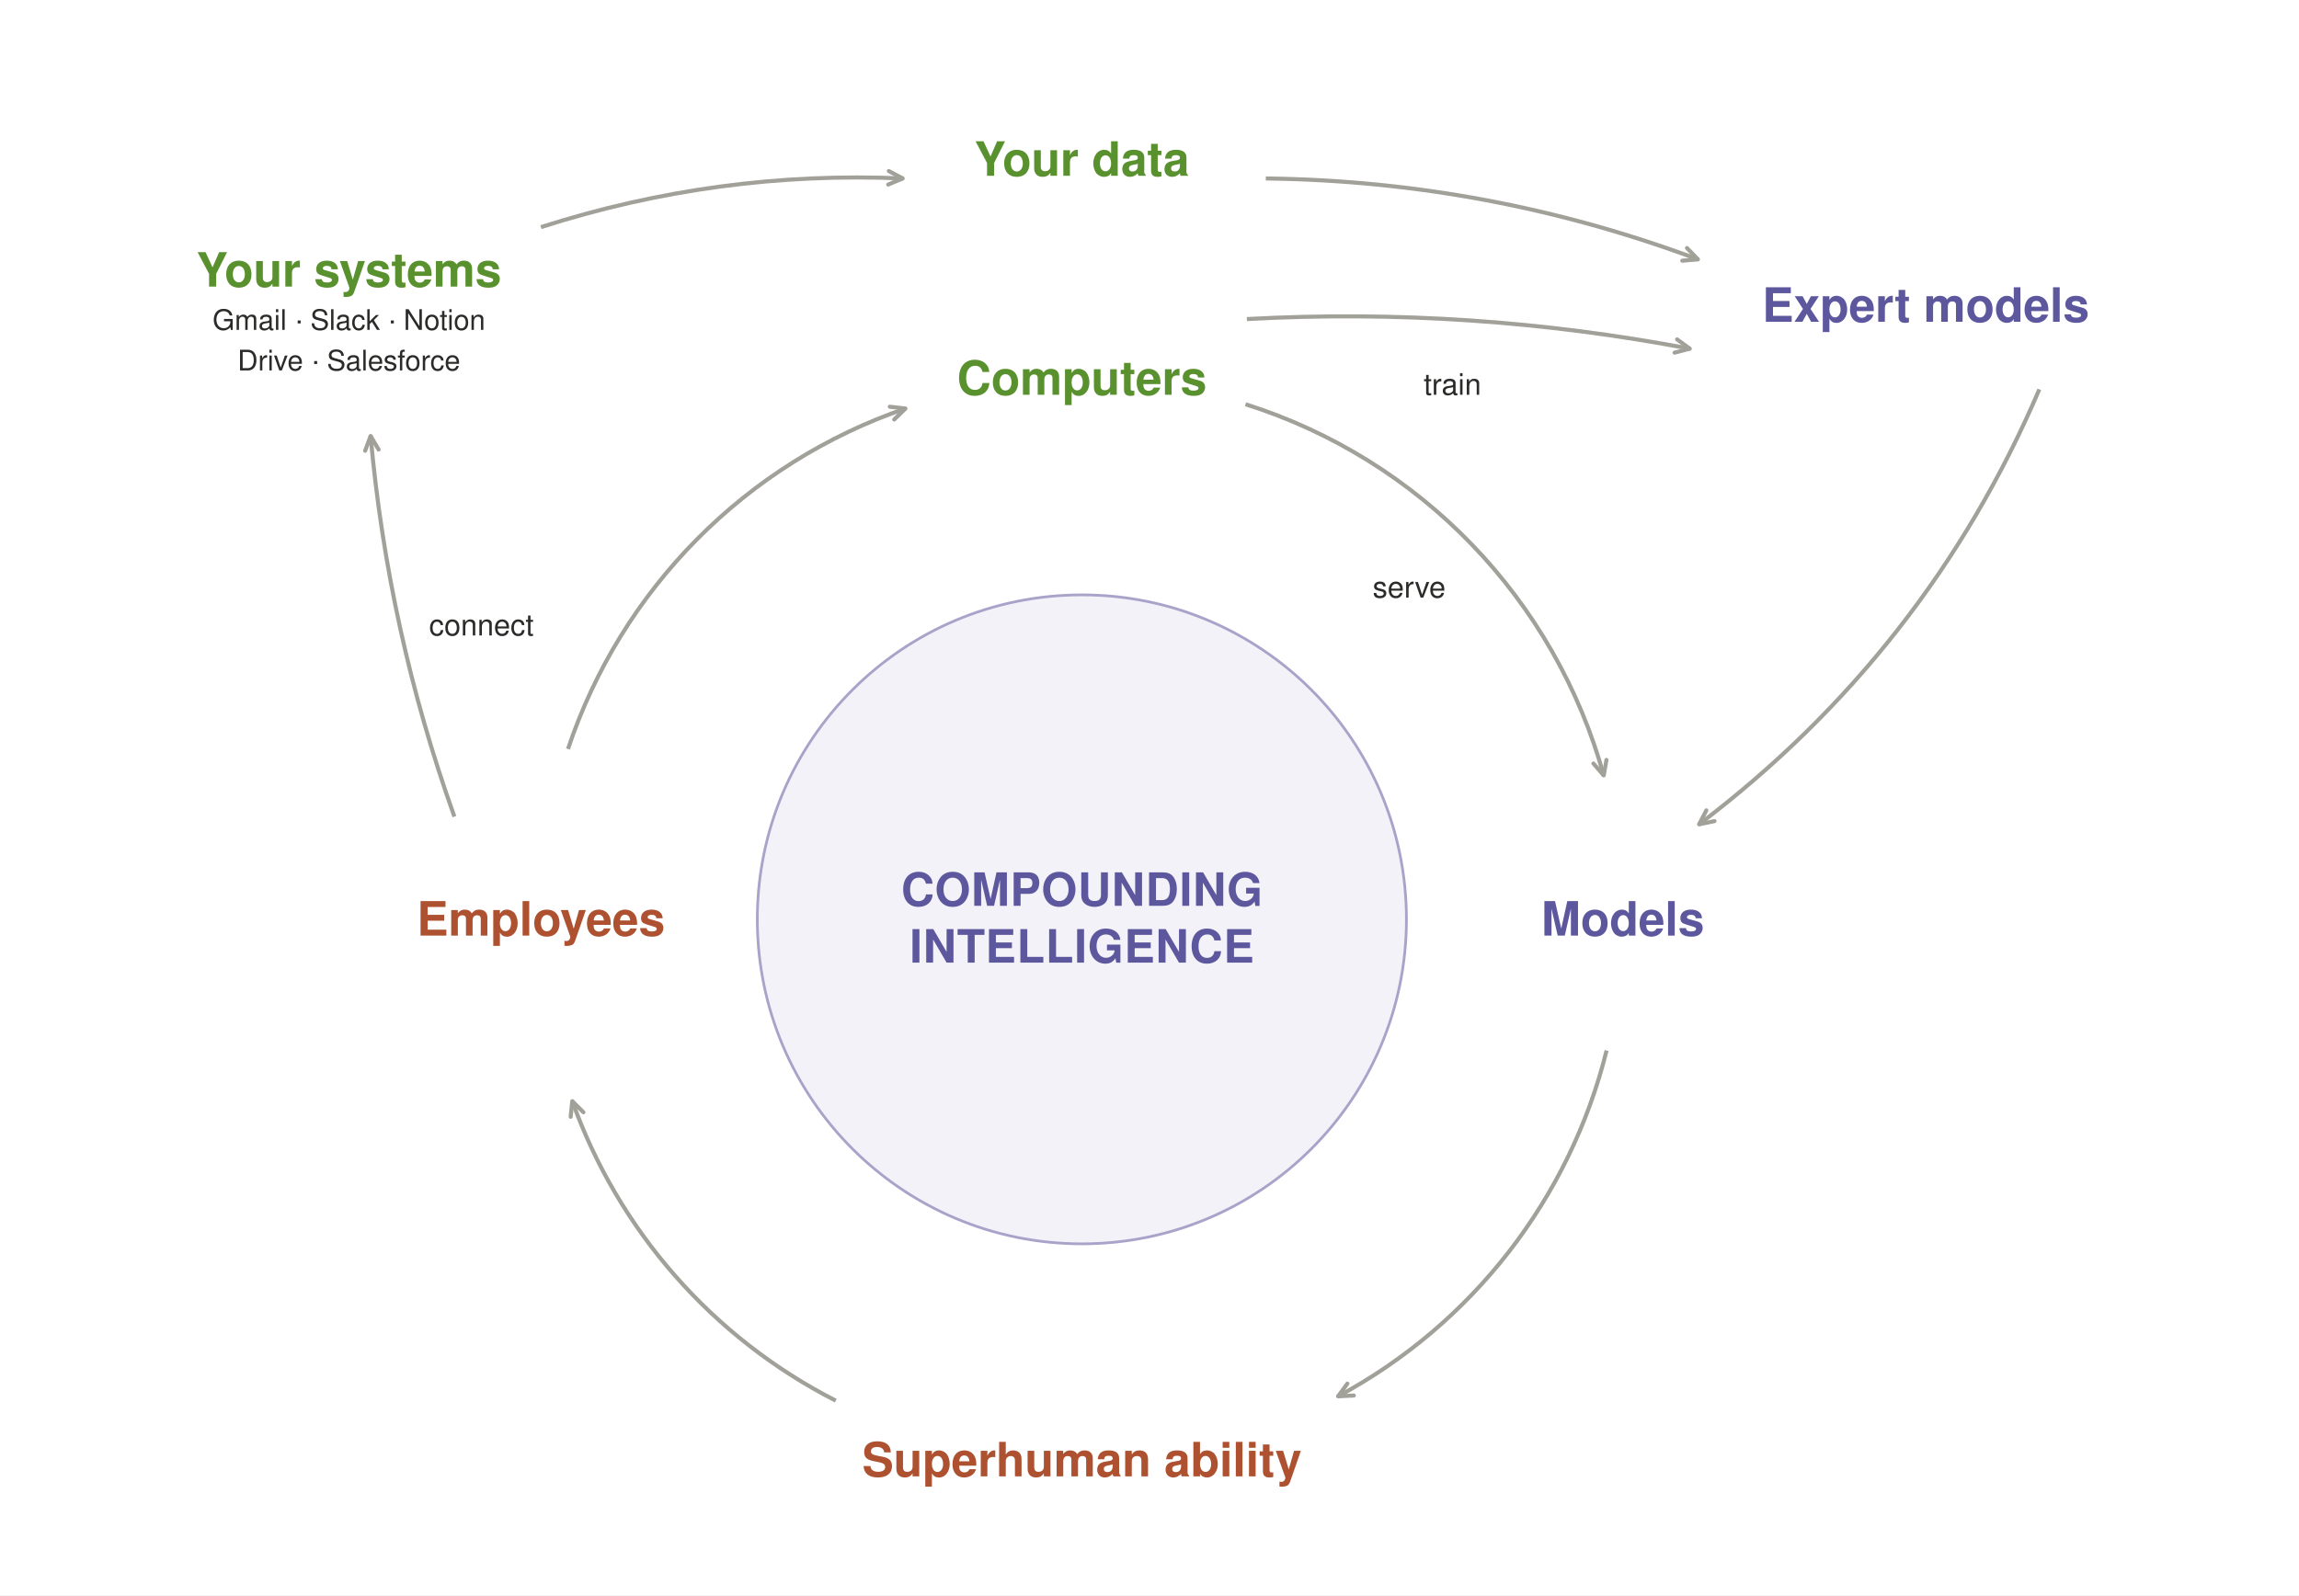
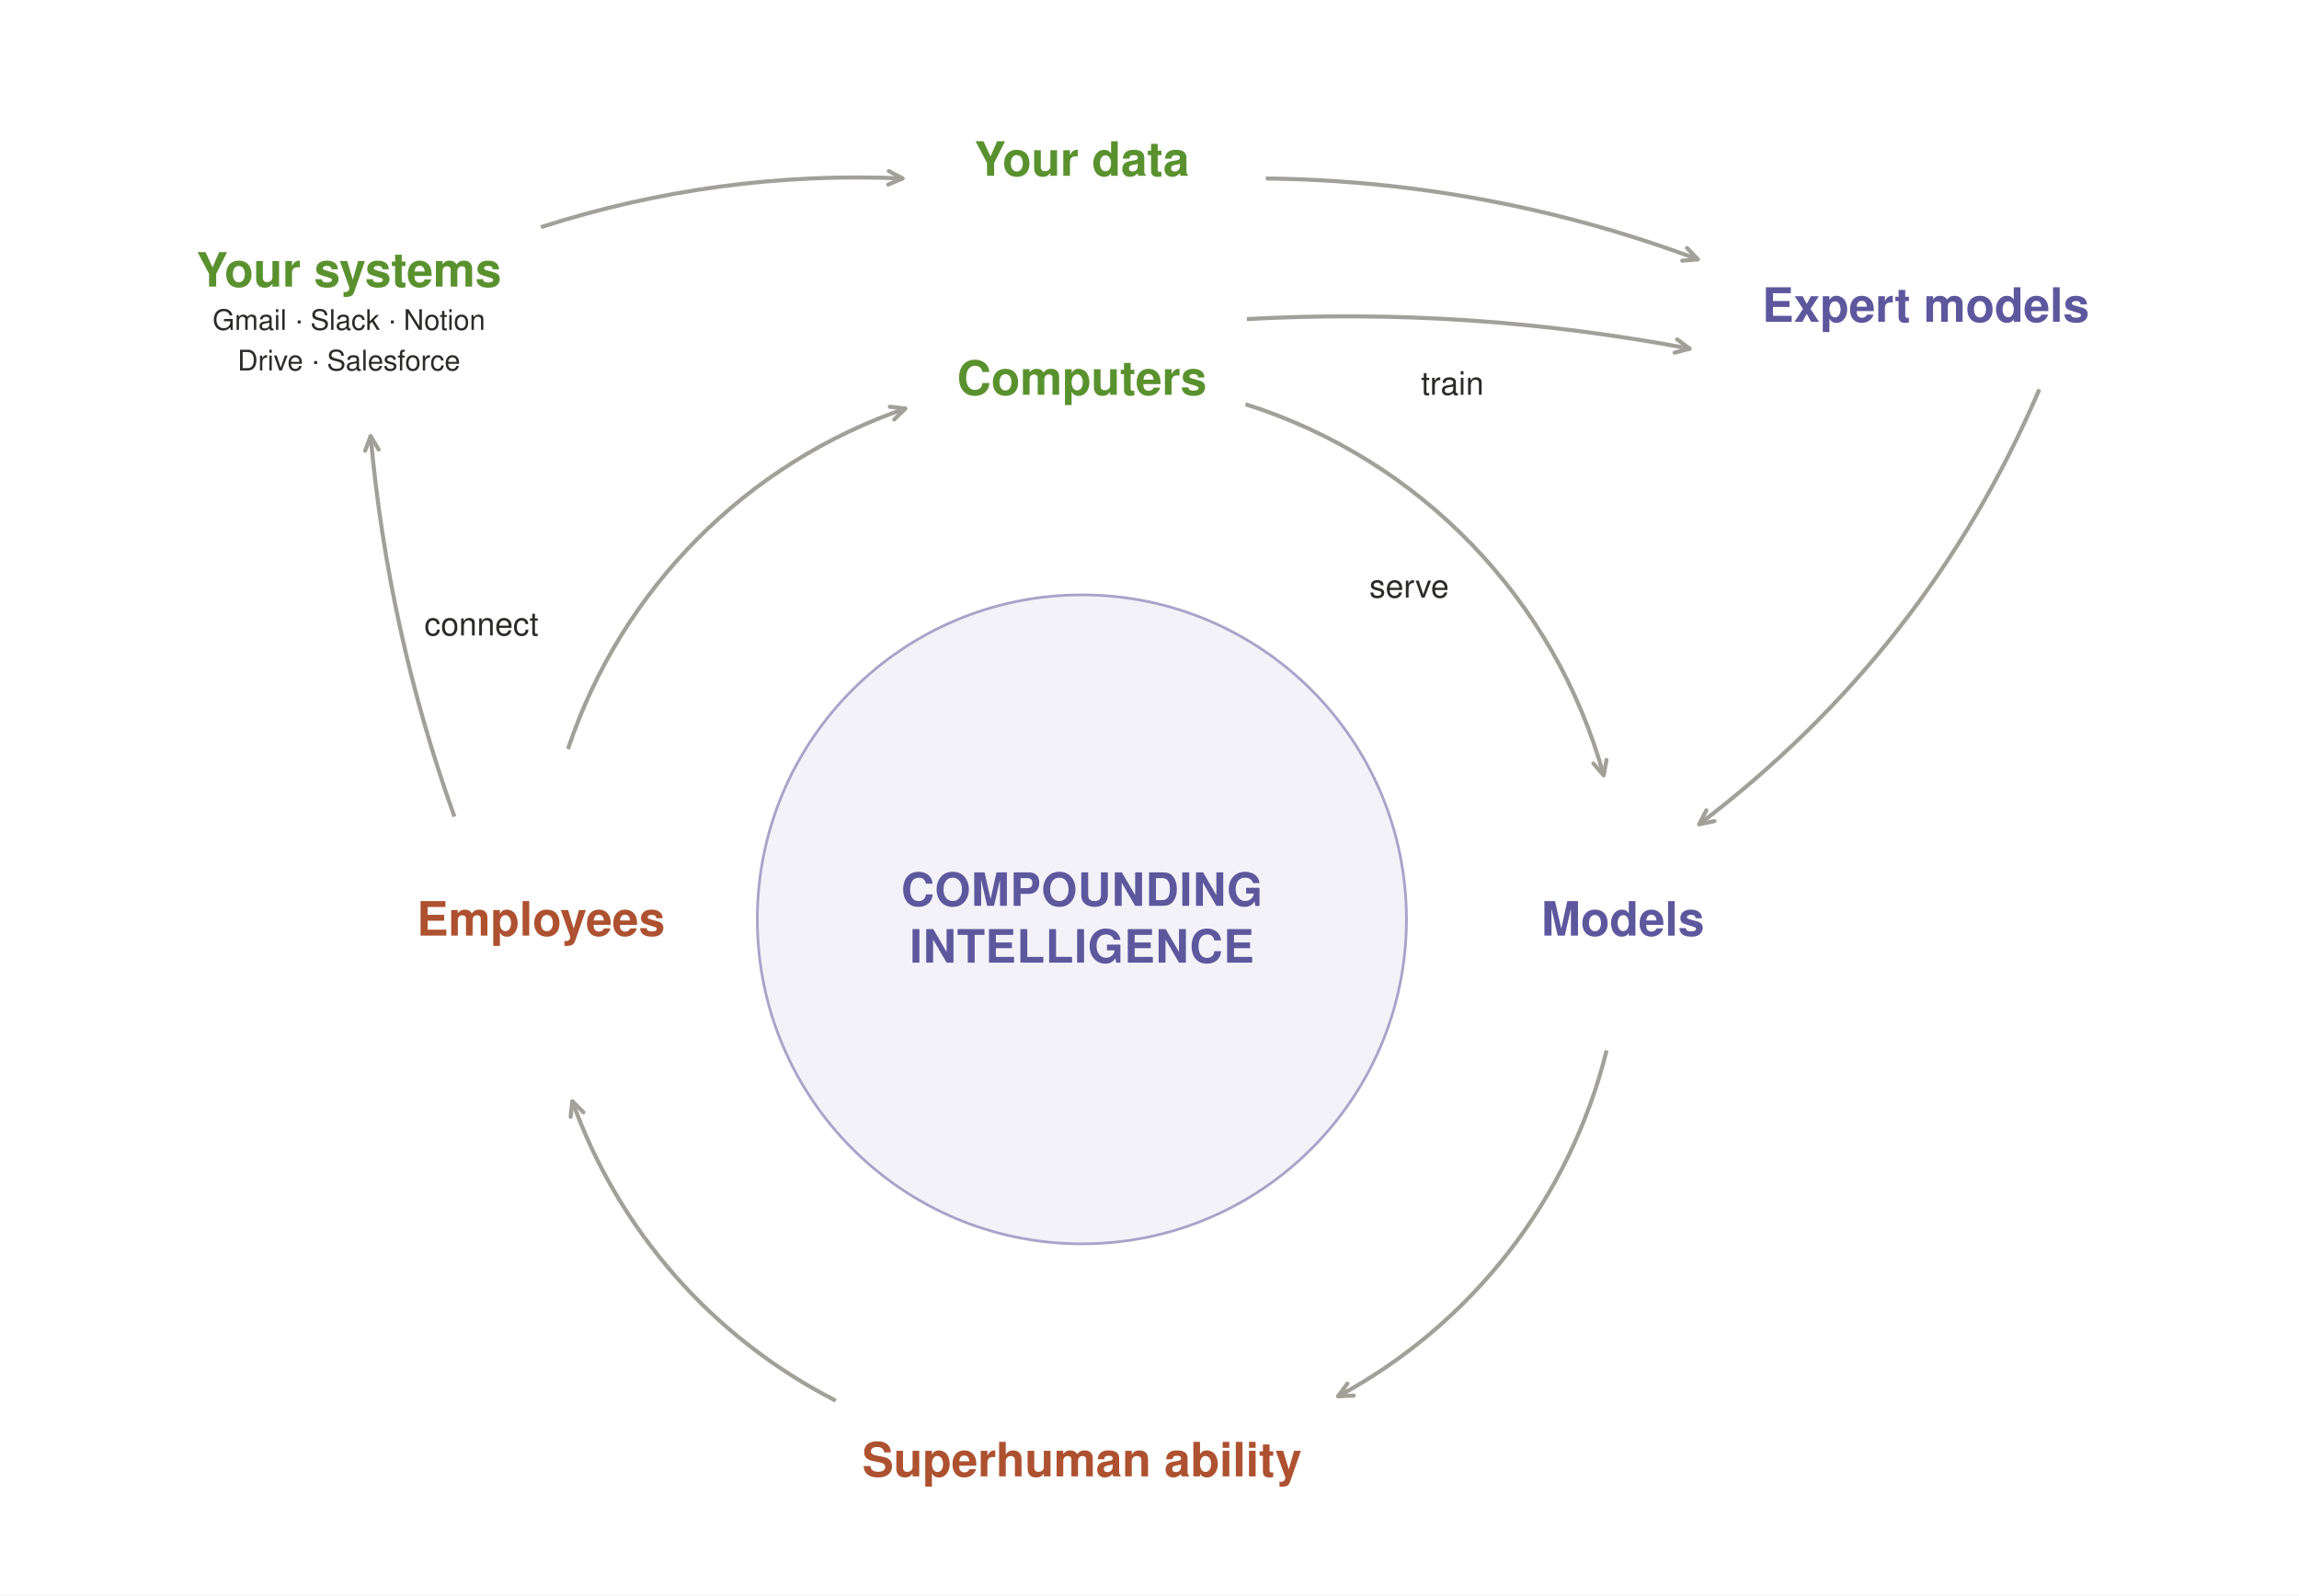
<svg xmlns="http://www.w3.org/2000/svg" viewBox="0 0 1700 1180" font-family="Avenir Next, Nunito, Segoe UI, Helvetica, Arial, sans-serif">
  <defs>
    <marker id="ha" markerWidth="14" markerHeight="14" refX="11" refY="5" orient="auto" markerUnits="userSpaceOnUse">
      <path d="M1.5 1 L10 5 L1.5 9" fill="none" stroke="#a1a099" stroke-width="1.9" stroke-linecap="round" stroke-linejoin="round" />
    </marker>
    <marker id="Ha" markerWidth="19" markerHeight="19" refX="13" refY="6.5" orient="auto" markerUnits="userSpaceOnUse">
      <path d="M2 1.5 L12.5 6.5 L2 11.5" fill="none" stroke="#a1a099" stroke-width="3" stroke-linecap="round" stroke-linejoin="round" />
    </marker>
    <marker id="hg" markerWidth="14" markerHeight="14" refX="11" refY="5" orient="auto" markerUnits="userSpaceOnUse">
      <path d="M1.5 1 L10 5 L1.5 9" fill="none" stroke="#5a912f" stroke-width="1.9" stroke-linecap="round" stroke-linejoin="round" />
    </marker>
    <marker id="Hg" markerWidth="19" markerHeight="19" refX="13" refY="6.5" orient="auto" markerUnits="userSpaceOnUse">
      <path d="M2 1.5 L12.5 6.5 L2 11.5" fill="none" stroke="#5a912f" stroke-width="3" stroke-linecap="round" stroke-linejoin="round" />
    </marker>
    <marker id="hp" markerWidth="14" markerHeight="14" refX="11" refY="5" orient="auto" markerUnits="userSpaceOnUse">
      <path d="M1.5 1 L10 5 L1.5 9" fill="none" stroke="#5d579d" stroke-width="1.9" stroke-linecap="round" stroke-linejoin="round" />
    </marker>
    <marker id="Hp" markerWidth="19" markerHeight="19" refX="13" refY="6.5" orient="auto" markerUnits="userSpaceOnUse">
      <path d="M2 1.5 L12.5 6.5 L2 11.5" fill="none" stroke="#5d579d" stroke-width="3" stroke-linecap="round" stroke-linejoin="round" />
    </marker>
    <marker id="hc" markerWidth="14" markerHeight="14" refX="11" refY="5" orient="auto" markerUnits="userSpaceOnUse">
      <path d="M1.5 1 L10 5 L1.5 9" fill="none" stroke="#ad5130" stroke-width="1.9" stroke-linecap="round" stroke-linejoin="round" />
    </marker>
    <marker id="Hc" markerWidth="19" markerHeight="19" refX="13" refY="6.5" orient="auto" markerUnits="userSpaceOnUse">
      <path d="M2 1.5 L12.5 6.5 L2 11.5" fill="none" stroke="#ad5130" stroke-width="3" stroke-linecap="round" stroke-linejoin="round" />
    </marker>
    <marker id="hk" markerWidth="14" markerHeight="14" refX="11" refY="5" orient="auto" markerUnits="userSpaceOnUse">
      <path d="M1.5 1 L10 5 L1.5 9" fill="none" stroke="#2b2b29" stroke-width="1.9" stroke-linecap="round" stroke-linejoin="round" />
    </marker>
    <marker id="Hk" markerWidth="19" markerHeight="19" refX="13" refY="6.5" orient="auto" markerUnits="userSpaceOnUse">
      <path d="M2 1.5 L12.5 6.5 L2 11.5" fill="none" stroke="#2b2b29" stroke-width="3" stroke-linecap="round" stroke-linejoin="round" />
    </marker>
  </defs>
  <rect width="1700" height="1180" fill="#fff" />
  <text x="1200" y="692" text-anchor="middle" fill="#5d579d" font-size="35" font-weight="700">Models</text>
  <text x="800" y="1092" text-anchor="middle" fill="#ad5130" font-size="35" font-weight="700">Superhuman ability</text>
  <text x="400" y="692" text-anchor="middle" fill="#ad5130" font-size="35" font-weight="700">Employees</text>
  <text x="800" y="292" text-anchor="middle" fill="#5a912f" font-size="35" font-weight="700">Computers</text>
  <path d="M1188 777 A400 400 0 0 1 989 1033" fill="none" stroke="#a1a099" stroke-width="3" marker-end="url(#Ha)" />
  <path d="M618 1036 A400 400 0 0 1 423 814" fill="none" stroke="#a1a099" stroke-width="3" marker-end="url(#Ha)" />
  <path d="M420 554 A400 400 0 0 1 670 302" fill="none" stroke="#a1a099" stroke-width="3" marker-end="url(#Ha)" />
  <path d="M921 299 A400 400 0 0 1 1186 574" fill="none" stroke="#a1a099" stroke-width="3" marker-end="url(#Ha)" />
  <circle cx="800" cy="680" r="240" fill="#f3f2f9" stroke="#a9a3c9" stroke-width="2" />
  <text x="800" y="670" text-anchor="middle" fill="#5d579d" font-size="34" font-weight="700" letter-spacing="0.5">COMPOUNDING</text>
  <text x="800" y="712" text-anchor="middle" fill="#5d579d" font-size="34" font-weight="700" letter-spacing="0.5">INTELLIGENCE</text>
  <text x="258" y="212" text-anchor="middle" fill="#5a912f" font-size="35" font-weight="700">Your systems</text>
  <text x="258" y="244" text-anchor="middle" fill="#2b2b29" font-size="21" font-weight="400">Gmail · Slack · Notion</text>
  <text x="258" y="274" text-anchor="middle" fill="#2b2b29" font-size="21" font-weight="400">Drive · Salesforce</text>
  <text x="800" y="130" text-anchor="middle" fill="#5a912f" font-size="35" font-weight="700">Your data</text>
  <text x="1424" y="238" text-anchor="middle" fill="#5d579d" font-size="35" font-weight="700">Expert models</text>
  <path d="M336 604 Q287 467 274 322" fill="none" stroke="#a1a099" stroke-width="3" marker-end="url(#Ha)" />
-   <text x="356" y="470" text-anchor="middle" fill="#2b2b29" font-size="22">connect</text>
+   <text x="356" y="470" text-anchor="middle" fill="#2b2b29" font-size="24">connect</text>
  <path d="M400 168 Q531 126 668 132" fill="none" stroke="#a1a099" stroke-width="3" marker-end="url(#Ha)" />
  <path d="M936 132 Q1101 134 1256 192" fill="none" stroke="#a1a099" stroke-width="3" marker-end="url(#Ha)" />
  <path d="M1508 288 Q1425 482 1256 610" fill="none" stroke="#a1a099" stroke-width="3" marker-end="url(#Ha)" />
  <path d="M922 236 Q1087 227 1250 258" fill="none" stroke="#a1a099" stroke-width="3" marker-end="url(#Ha)" />
-   <text x="1074" y="292" text-anchor="middle" fill="#2b2b29" font-size="22">train</text>
-   <text x="1042" y="442" text-anchor="middle" fill="#2b2b29" font-size="22">serve</text>
+   <text x="1074" y="292" text-anchor="middle" fill="#2b2b29" font-size="24">train</text>
+   <text x="1042" y="442" text-anchor="middle" fill="#2b2b29" font-size="24">serve</text>
</svg>
